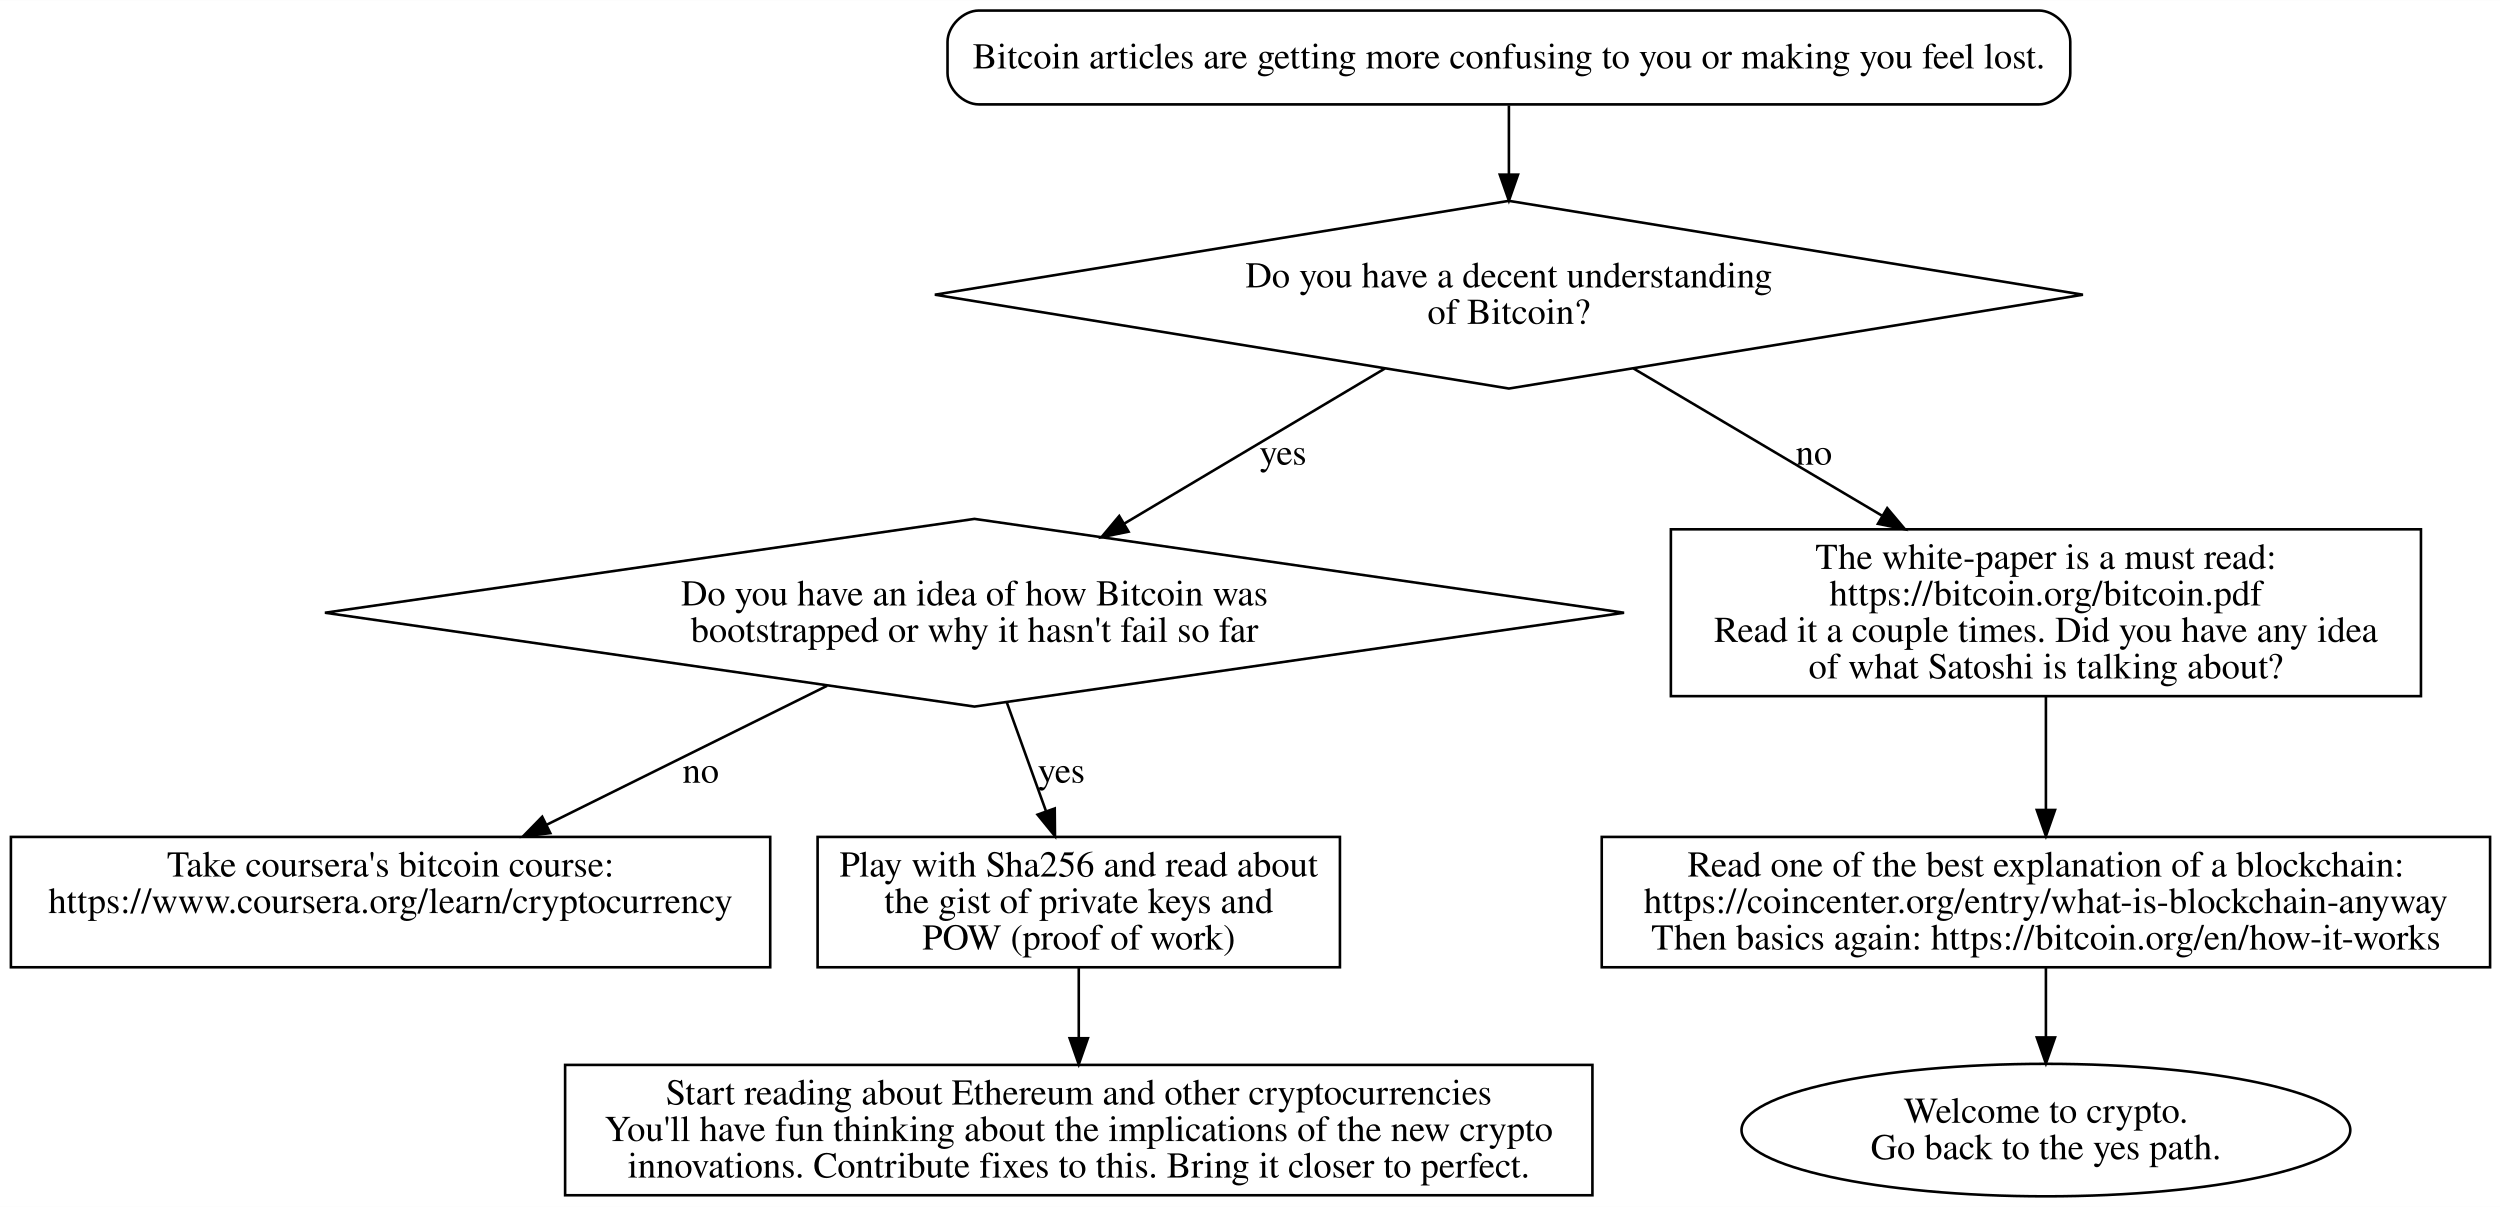
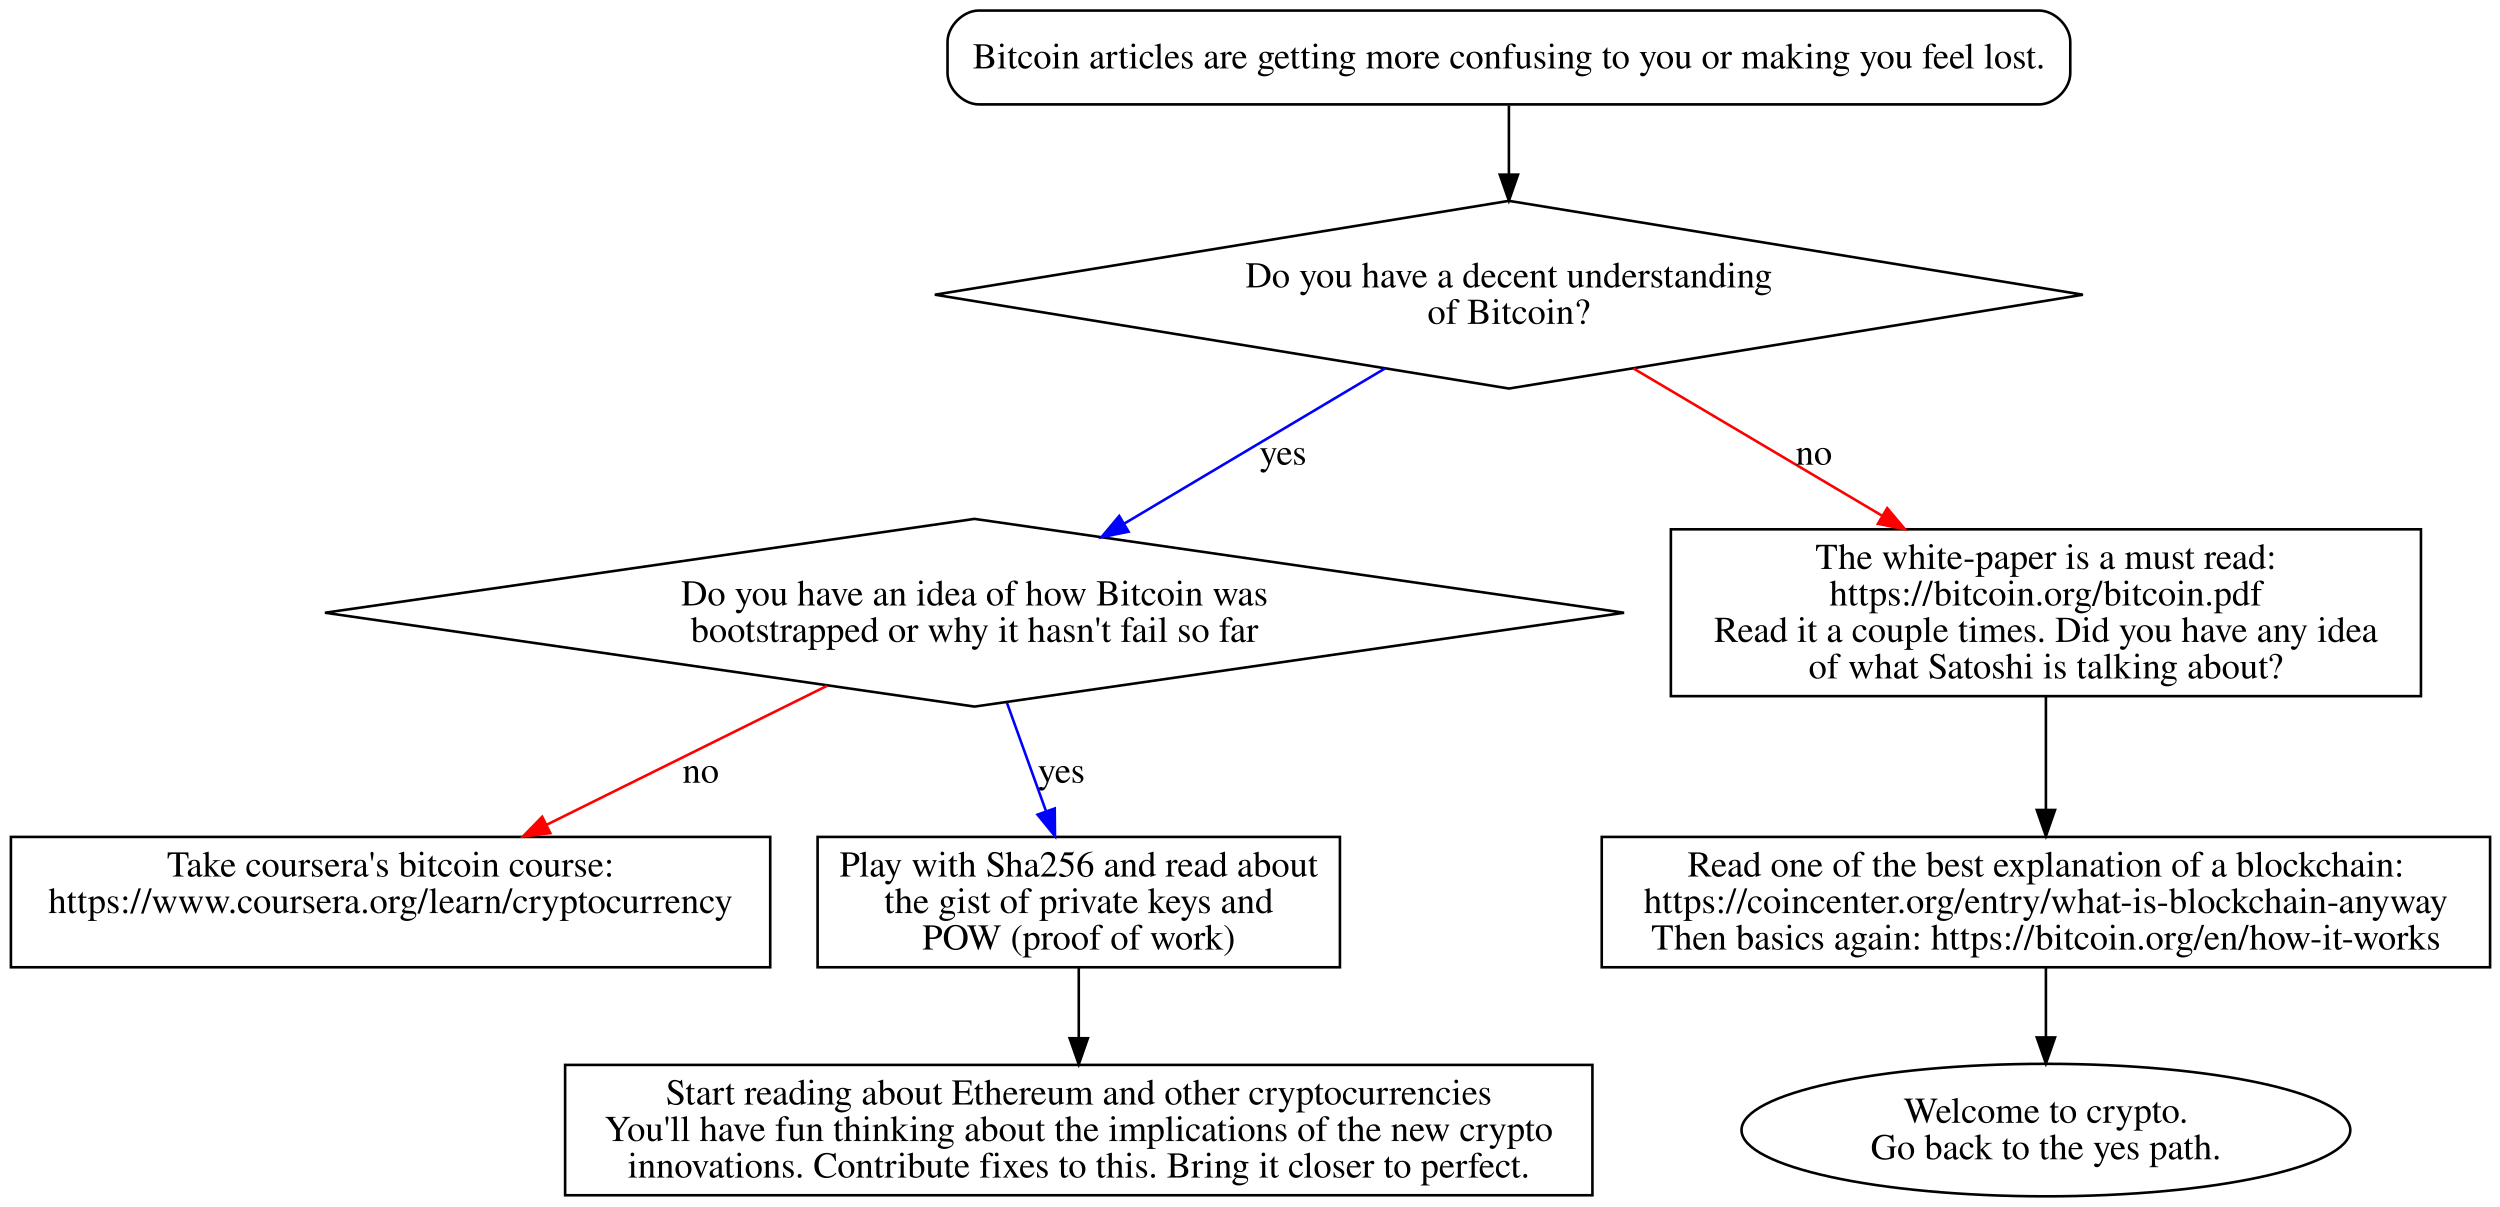
<svg xmlns="http://www.w3.org/2000/svg" width="959pt" height="463pt" viewBox="0.00 0.00 959.01 462.91">
  <g id="graph0" class="graph" transform="scale(1 1) rotate(0) translate(4 458.9117)">
    <polygon fill="#ffffff" stroke="transparent" points="-4,4 -4,-458.912 955.012,-458.912 955.012,4 -4,4" />
    <g id="node1" class="node">
      <path fill="none" stroke="#000000" d="M778.165,-454.912C778.165,-454.912 371.474,-454.912 371.474,-454.912 365.474,-454.912 359.474,-448.912 359.474,-442.912 359.474,-442.912 359.474,-430.912 359.474,-430.912 359.474,-424.912 365.474,-418.912 371.474,-418.912 371.474,-418.912 778.165,-418.912 778.165,-418.912 784.165,-418.912 790.165,-424.912 790.165,-430.912 790.165,-430.912 790.165,-442.912 790.165,-442.912 790.165,-448.912 784.165,-454.912 778.165,-454.912" />
      <text text-anchor="middle" x="574.819" y="-432.712" font-family="Times,serif" font-size="14.00" fill="#000000">Bitcoin articles are getting more confusing to you or making you feel lost.</text>
    </g>
    <g id="node2" class="node">
      <polygon fill="none" stroke="#000000" points="574.819,-381.912 354.618,-345.912 574.819,-309.912 795.021,-345.912 574.819,-381.912" />
      <text text-anchor="middle" x="574.819" y="-348.712" font-family="Times,serif" font-size="14.00" fill="#000000">Do you have a decent understanding</text>
      <text text-anchor="middle" x="574.819" y="-334.712" font-family="Times,serif" font-size="14.00" fill="#000000">    of Bitcoin?</text>
    </g>
    <g id="edge1" class="edge">
      <path fill="none" stroke="#000000" d="M574.819,-418.497C574.819,-410.792 574.819,-401.459 574.819,-392.088" />
      <polygon fill="#000000" stroke="#000000" points="578.319,-391.979 574.819,-381.979 571.319,-391.979 578.319,-391.979" />
    </g>
    <g id="node3" class="node">
      <polygon fill="none" stroke="#000000" points="369.819,-259.912 120.649,-223.912 369.819,-187.912 618.989,-223.912 369.819,-259.912" />
      <text text-anchor="middle" x="369.819" y="-226.712" font-family="Times,serif" font-size="14.00" fill="#000000">Do you have an idea of how Bitcoin was</text>
      <text text-anchor="middle" x="369.819" y="-212.712" font-family="Times,serif" font-size="14.00" fill="#000000">    bootstrapped or why it hasn't fail so far</text>
    </g>
    <g id="edge2" class="edge">
-       <path fill="none" stroke="#000000" d="M527.273,-317.616C497.433,-299.858 458.772,-276.849 427.227,-258.076" />
-       <polygon fill="#000000" stroke="#000000" points="428.915,-255.008 418.531,-252.901 425.335,-261.023 428.915,-255.008" />
+       <path fill="none" stroke="#0000ff" d="M527.273,-317.616C497.433,-299.858 458.772,-276.849 427.227,-258.076" />
+       <polygon fill="#0000ff" stroke="#0000ff" points="428.915,-255.008 418.531,-252.901 425.335,-261.023 428.915,-255.008" />
      <text text-anchor="middle" x="488.15" y="-280.712" font-family="Times,serif" font-size="14.00" fill="#000000">yes</text>
    </g>
    <g id="node4" class="node">
      <polygon fill="none" stroke="#000000" points="924.686,-255.912 636.953,-255.912 636.953,-191.912 924.686,-191.912 924.686,-255.912" />
      <text text-anchor="middle" x="780.819" y="-240.712" font-family="Times,serif" font-size="14.00" fill="#000000">The white-paper is a must read:</text>
      <text text-anchor="middle" x="780.819" y="-226.712" font-family="Times,serif" font-size="14.00" fill="#000000">    https://bitcoin.org/bitcoin.pdf</text>
      <text text-anchor="middle" x="780.819" y="-212.712" font-family="Times,serif" font-size="14.00" fill="#000000">    Read it a couple times. Did you have any idea</text>
      <text text-anchor="middle" x="780.819" y="-198.712" font-family="Times,serif" font-size="14.00" fill="#000000">    of what Satoshi is talking about?</text>
    </g>
    <g id="edge3" class="edge">
-       <path fill="none" stroke="#000000" d="M622.598,-317.616C650.94,-300.83 687.203,-279.354 717.861,-261.198" />
-       <polygon fill="#000000" stroke="#000000" points="719.942,-264.033 726.763,-255.926 716.375,-258.01 719.942,-264.033" />
+       <path fill="none" stroke="#ff0000" d="M622.598,-317.616C650.94,-300.83 687.203,-279.354 717.861,-261.198" />
+       <polygon fill="#ff0000" stroke="#ff0000" points="719.942,-264.033 726.763,-255.926 716.375,-258.01 719.942,-264.033" />
      <text text-anchor="middle" x="691.819" y="-280.712" font-family="Times,serif" font-size="14.00" fill="#000000">no</text>
    </g>
    <g id="node7" class="node">
      <polygon fill="none" stroke="#000000" points="291.458,-137.912 .18,-137.912 .18,-87.912 291.458,-87.912 291.458,-137.912" />
      <text text-anchor="middle" x="145.819" y="-122.712" font-family="Times,serif" font-size="14.00" fill="#000000">Take coursera's bitcoin course:</text>
      <text text-anchor="middle" x="145.819" y="-108.712" font-family="Times,serif" font-size="14.00" fill="#000000">    https://www.coursera.org/learn/cryptocurrency</text>
      <text text-anchor="middle" x="145.819" y="-94.712" font-family="Times,serif" font-size="14.00" fill="#000000">    </text>
    </g>
    <g id="edge6" class="edge">
-       <path fill="none" stroke="#000000" d="M313.295,-195.902C280.479,-179.64 239.163,-159.167 205.779,-142.624" />
-       <polygon fill="#000000" stroke="#000000" points="207.101,-139.373 196.587,-138.069 203.993,-145.645 207.101,-139.373" />
+       <path fill="none" stroke="#ff0000" d="M313.295,-195.902C280.479,-179.64 239.163,-159.167 205.779,-142.624" />
+       <polygon fill="#ff0000" stroke="#ff0000" points="207.101,-139.373 196.587,-138.069 203.993,-145.645 207.101,-139.373" />
      <text text-anchor="middle" x="264.819" y="-158.712" font-family="Times,serif" font-size="14.00" fill="#000000">no</text>
    </g>
    <g id="node8" class="node">
      <polygon fill="none" stroke="#000000" points="510.006,-137.912 309.633,-137.912 309.633,-87.912 510.006,-87.912 510.006,-137.912" />
      <text text-anchor="middle" x="409.819" y="-122.712" font-family="Times,serif" font-size="14.00" fill="#000000">Play with Sha256 and read about</text>
      <text text-anchor="middle" x="409.819" y="-108.712" font-family="Times,serif" font-size="14.00" fill="#000000">    the gist of private keys and</text>
      <text text-anchor="middle" x="409.819" y="-94.712" font-family="Times,serif" font-size="14.00" fill="#000000">    POW (proof of work)</text>
    </g>
    <g id="edge7" class="edge">
-       <path fill="none" stroke="#000000" d="M382.256,-189.399C387.008,-176.213 392.427,-161.174 397.196,-147.941" />
-       <polygon fill="#000000" stroke="#000000" points="400.597,-148.828 400.694,-138.234 394.011,-146.455 400.597,-148.828" />
+       <path fill="none" stroke="#0000ff" d="M382.256,-189.399C387.008,-176.213 392.427,-161.174 397.196,-147.941" />
+       <polygon fill="#0000ff" stroke="#0000ff" points="400.597,-148.828 400.694,-138.234 394.011,-146.455 400.597,-148.828" />
      <text text-anchor="middle" x="403.15" y="-158.712" font-family="Times,serif" font-size="14.00" fill="#000000">yes</text>
    </g>
    <g id="node5" class="node">
      <polygon fill="none" stroke="#000000" points="951.205,-137.912 610.433,-137.912 610.433,-87.912 951.205,-87.912 951.205,-137.912" />
      <text text-anchor="middle" x="780.819" y="-122.712" font-family="Times,serif" font-size="14.00" fill="#000000">Read one of the best explanation of a blockchain:</text>
      <text text-anchor="middle" x="780.819" y="-108.712" font-family="Times,serif" font-size="14.00" fill="#000000">    https://coincenter.org/entry/what-is-blockchain-anyway</text>
      <text text-anchor="middle" x="780.819" y="-94.712" font-family="Times,serif" font-size="14.00" fill="#000000">    Then basics again: https://bitcoin.org/en/how-it-works</text>
    </g>
    <g id="edge4" class="edge">
      <path fill="none" stroke="#000000" d="M780.819,-191.806C780.819,-178.234 780.819,-162.377 780.819,-148.454" />
      <polygon fill="#000000" stroke="#000000" points="784.319,-148.253 780.819,-138.253 777.319,-148.253 784.319,-148.253" />
    </g>
    <g id="node6" class="node">
      <ellipse fill="none" stroke="#000000" cx="780.819" cy="-25.456" rx="116.765" ry="25.412" />
      <text text-anchor="middle" x="780.819" y="-28.256" font-family="Times,serif" font-size="14.00" fill="#000000">Welcome to crypto.</text>
      <text text-anchor="middle" x="780.819" y="-14.256" font-family="Times,serif" font-size="14.00" fill="#000000">    Go back to the yes path.</text>
    </g>
    <g id="edge5" class="edge">
      <path fill="none" stroke="#000000" d="M780.819,-87.616C780.819,-79.349 780.819,-70.006 780.819,-61.123" />
      <polygon fill="#000000" stroke="#000000" points="784.319,-60.998 780.819,-50.998 777.319,-60.998 784.319,-60.998" />
    </g>
    <g id="node9" class="node">
      <polygon fill="none" stroke="#000000" points="606.86,-50.456 212.779,-50.456 212.779,-.456 606.86,-.456 606.86,-50.456" />
      <text text-anchor="middle" x="409.819" y="-35.256" font-family="Times,serif" font-size="14.00" fill="#000000">Start reading about Ethereum and other cryptocurrencies</text>
      <text text-anchor="middle" x="409.819" y="-21.256" font-family="Times,serif" font-size="14.00" fill="#000000">    You'll have fun thinking about the implications of the new crypto</text>
      <text text-anchor="middle" x="409.819" y="-7.256" font-family="Times,serif" font-size="14.00" fill="#000000">    innovations. Contribute fixes to this. Bring it closer to perfect.</text>
    </g>
    <g id="edge8" class="edge">
      <path fill="none" stroke="#000000" d="M409.819,-87.616C409.819,-79.276 409.819,-69.842 409.819,-60.889" />
      <polygon fill="#000000" stroke="#000000" points="413.319,-60.695 409.819,-50.695 406.319,-60.695 413.319,-60.695" />
    </g>
  </g>
</svg>
